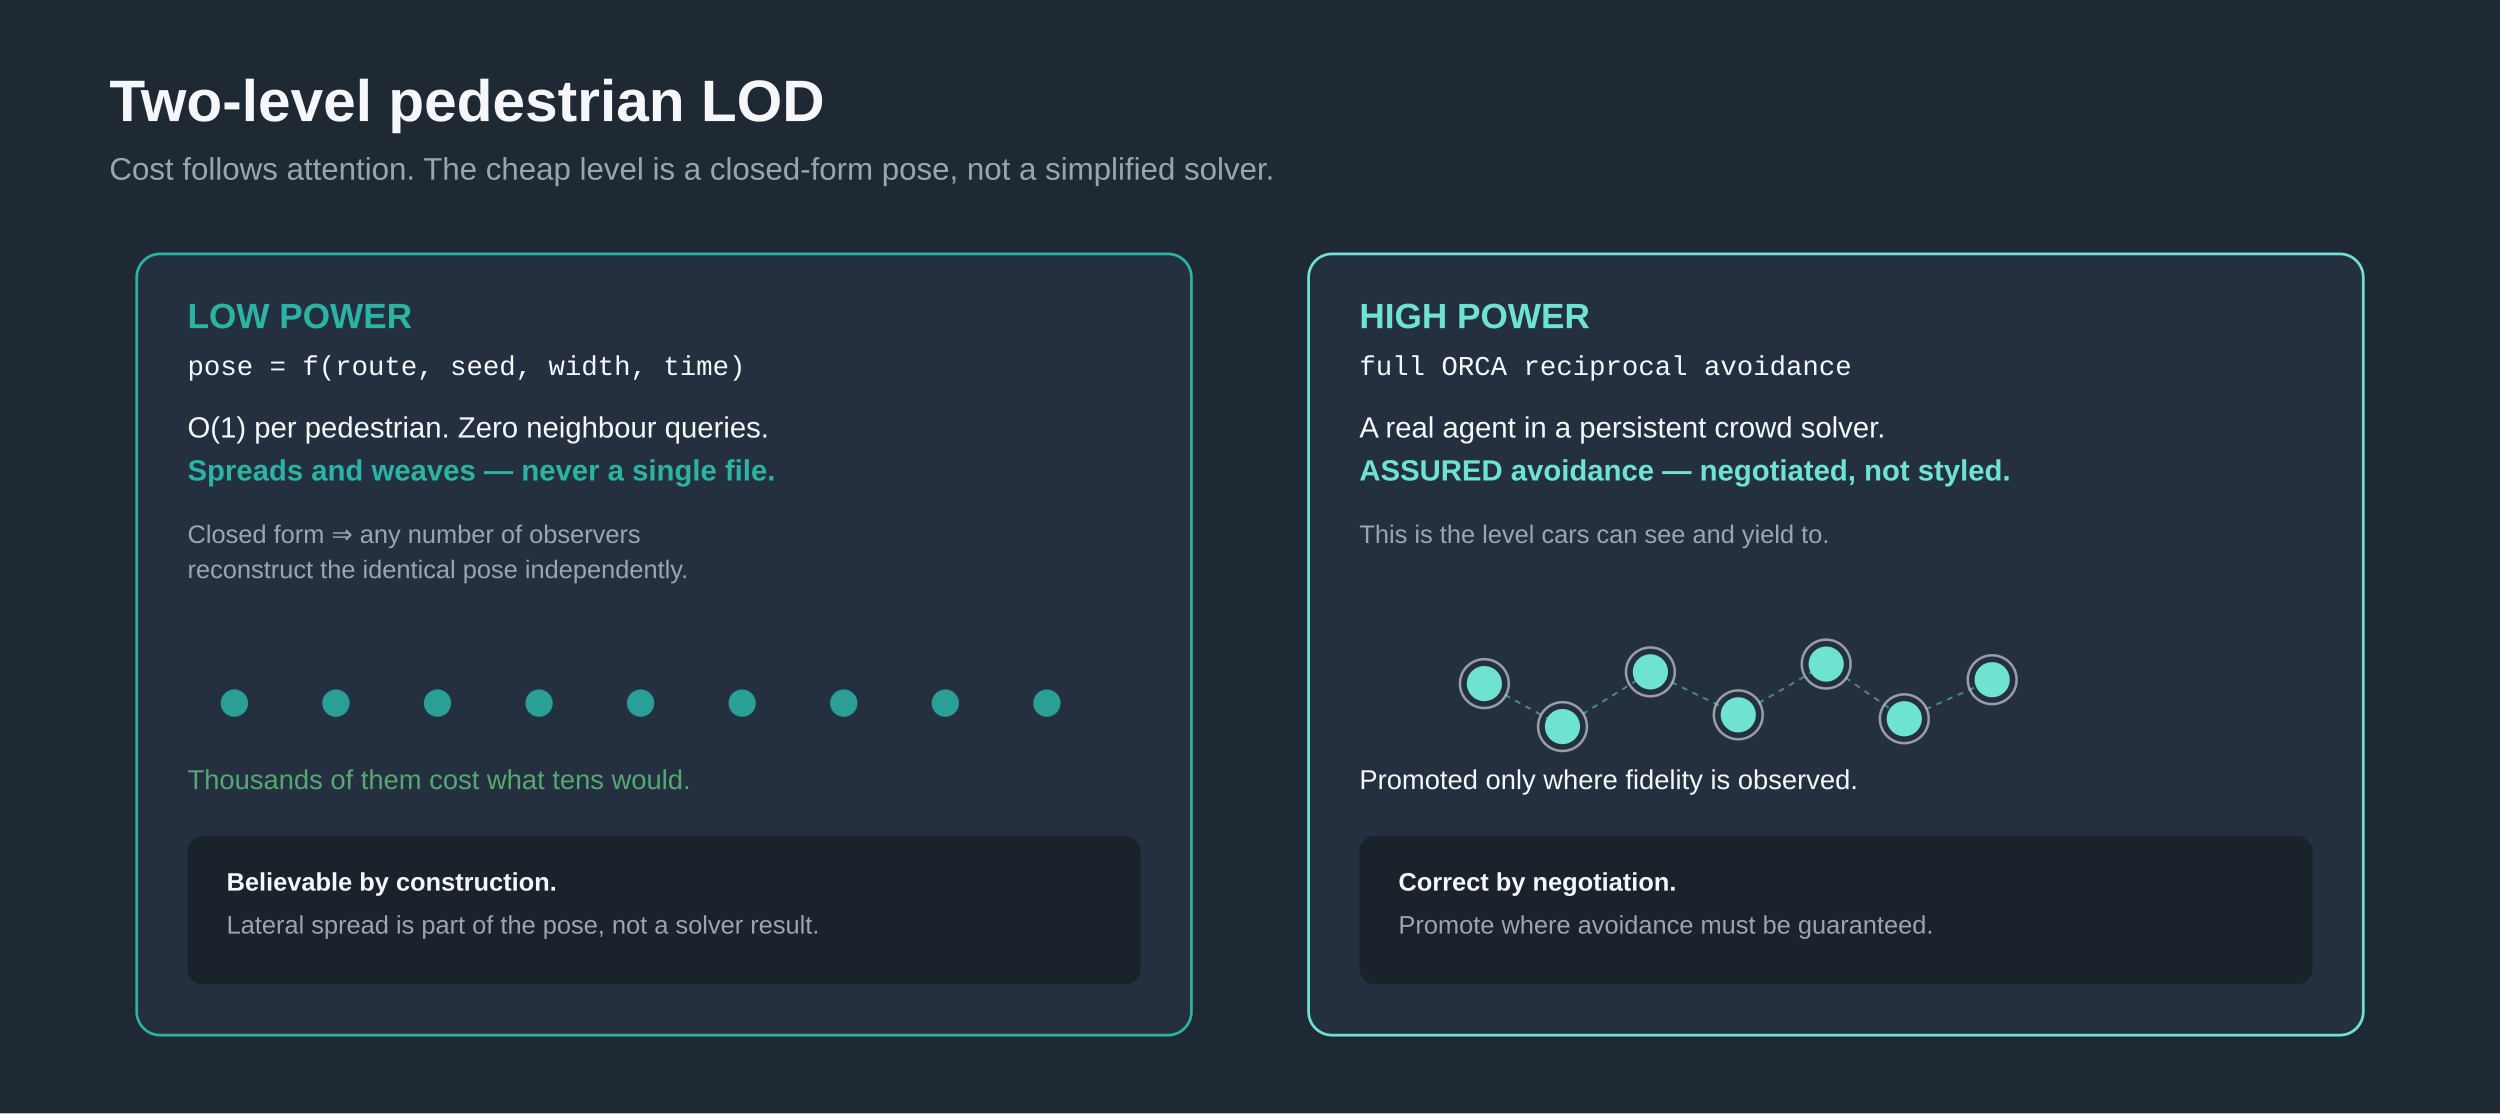
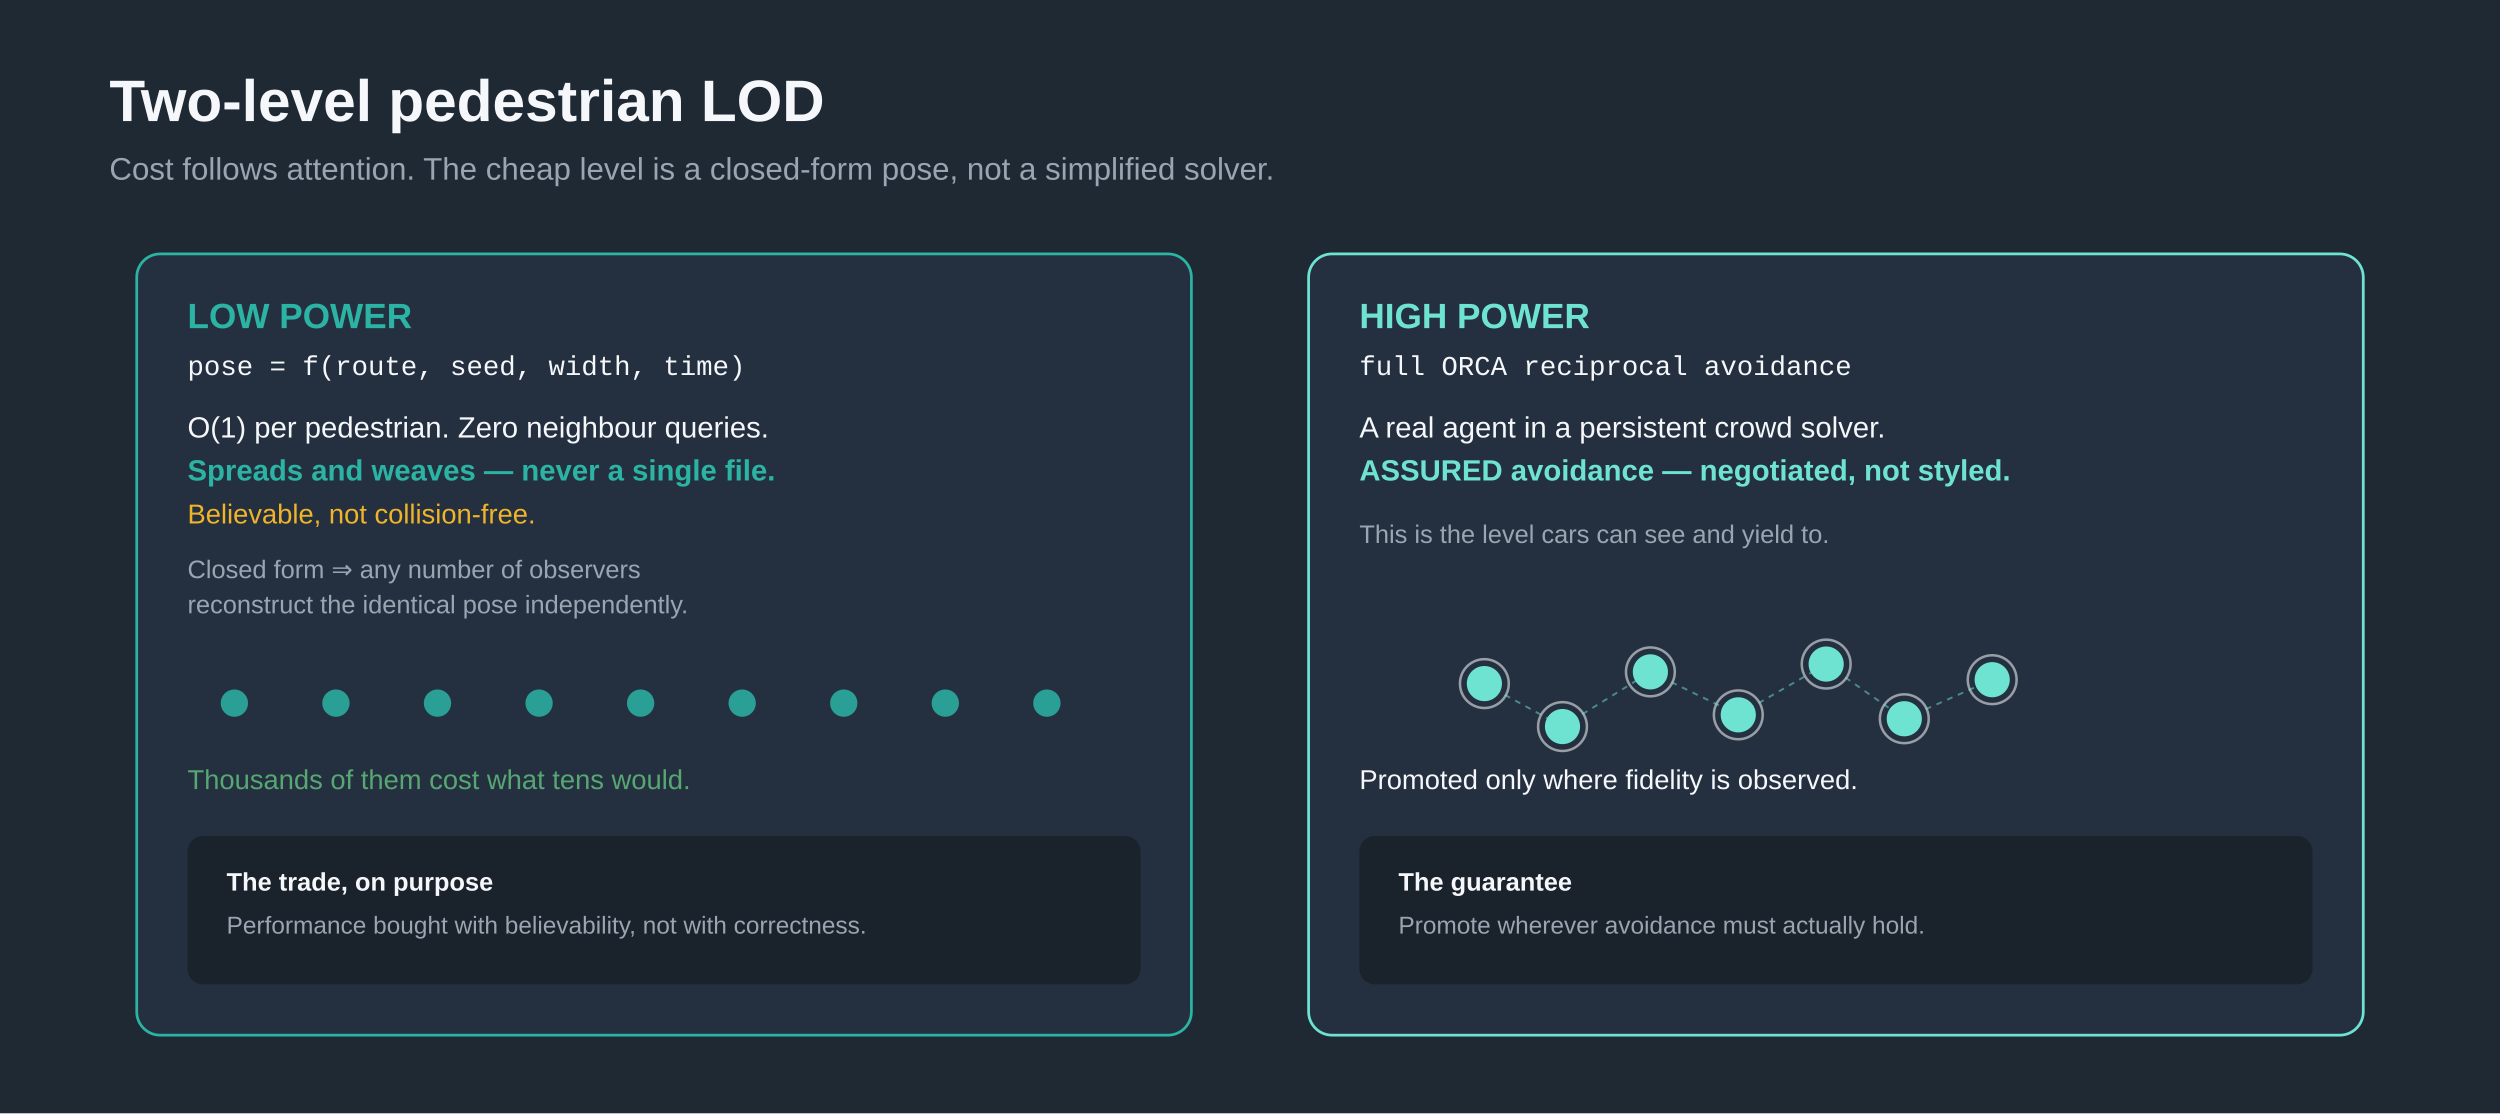
<svg xmlns="http://www.w3.org/2000/svg" width="1280" height="570" viewBox="0 0 1280 570" font-family="Calibri, Arial, sans-serif">
  <rect width="1280" height="570" fill="#1F2933" />
  <defs>
    <marker id="ah-1F2933" viewBox="0 0 10 10" refX="9" refY="5" markerWidth="6" markerHeight="6" orient="auto-start-reverse">
      <path d="M 0 1 L 10 5 L 0 9 z" fill="#1F2933" />
    </marker>
    <marker id="ah-52606D" viewBox="0 0 10 10" refX="9" refY="5" markerWidth="6" markerHeight="6" orient="auto-start-reverse">
      <path d="M 0 1 L 10 5 L 0 9 z" fill="#52606D" />
    </marker>
    <marker id="ah-9AA5B1" viewBox="0 0 10 10" refX="9" refY="5" markerWidth="6" markerHeight="6" orient="auto-start-reverse">
      <path d="M 0 1 L 10 5 L 0 9 z" fill="#9AA5B1" />
    </marker>
    <marker id="ah-F5F7FA" viewBox="0 0 10 10" refX="9" refY="5" markerWidth="6" markerHeight="6" orient="auto-start-reverse">
      <path d="M 0 1 L 10 5 L 0 9 z" fill="#F5F7FA" />
    </marker>
    <marker id="ah-2A3440" viewBox="0 0 10 10" refX="9" refY="5" markerWidth="6" markerHeight="6" orient="auto-start-reverse">
      <path d="M 0 1 L 10 5 L 0 9 z" fill="#2A3440" />
    </marker>
    <marker id="ah-F0B429" viewBox="0 0 10 10" refX="9" refY="5" markerWidth="6" markerHeight="6" orient="auto-start-reverse">
      <path d="M 0 1 L 10 5 L 0 9 z" fill="#F0B429" />
    </marker>
    <marker id="ah-2BB3A3" viewBox="0 0 10 10" refX="9" refY="5" markerWidth="6" markerHeight="6" orient="auto-start-reverse">
      <path d="M 0 1 L 10 5 L 0 9 z" fill="#2BB3A3" />
    </marker>
    <marker id="ah-E5534B" viewBox="0 0 10 10" refX="9" refY="5" markerWidth="6" markerHeight="6" orient="auto-start-reverse">
      <path d="M 0 1 L 10 5 L 0 9 z" fill="#E5534B" />
    </marker>
    <marker id="ah-57A773" viewBox="0 0 10 10" refX="9" refY="5" markerWidth="6" markerHeight="6" orient="auto-start-reverse">
      <path d="M 0 1 L 10 5 L 0 9 z" fill="#57A773" />
    </marker>
    <marker id="ah-6FE3D2" viewBox="0 0 10 10" refX="9" refY="5" markerWidth="6" markerHeight="6" orient="auto-start-reverse">
      <path d="M 0 1 L 10 5 L 0 9 z" fill="#6FE3D2" />
    </marker>
    <marker id="ah-C7A4FF" viewBox="0 0 10 10" refX="9" refY="5" markerWidth="6" markerHeight="6" orient="auto-start-reverse">
      <path d="M 0 1 L 10 5 L 0 9 z" fill="#C7A4FF" />
    </marker>
    <marker id="ah-7FD8CE" viewBox="0 0 10 10" refX="9" refY="5" markerWidth="6" markerHeight="6" orient="auto-start-reverse">
      <path d="M 0 1 L 10 5 L 0 9 z" fill="#7FD8CE" />
    </marker>
  </defs>
  <text x="56" y="62" font-size="30" fill="#F5F7FA" text-anchor="start" font-weight="bold" font-family="Calibri, Arial, sans-serif">Two-level pedestrian LOD</text>
  <text x="56" y="92" font-size="16" fill="#9AA5B1" text-anchor="start" font-weight="normal" font-family="Calibri, Arial, sans-serif">Cost follows attention. The cheap level is a closed-form pose, not a simplified solver.</text>
  <rect x="70" y="130" width="540" height="400" rx="12" fill="#243040" stroke="#2BB3A3" stroke-width="1.4" opacity="1.0" />
  <text x="96" y="168" font-size="18" fill="#2BB3A3" text-anchor="start" font-weight="bold" font-family="Calibri, Arial, sans-serif">LOW POWER</text>
  <text x="96" y="192" font-size="14" fill="#F5F7FA" text-anchor="start" font-weight="normal" font-family="Consolas, 'Courier New', monospace">pose = f(route, seed, width, time)</text>
  <text x="96" y="224" font-size="15" fill="#F5F7FA" text-anchor="start" font-weight="normal" font-family="Calibri, Arial, sans-serif">O(1) per pedestrian. Zero neighbour queries.</text>
  <text x="96" y="246" font-size="15" fill="#2BB3A3" text-anchor="start" font-weight="bold" font-family="Calibri, Arial, sans-serif">Spreads and weaves — never a single file.</text>
-   <text x="96" y="278" font-size="13" fill="#9AA5B1" text-anchor="start" font-weight="normal" font-family="Calibri, Arial, sans-serif">Closed form ⇒ any number of observers</text>
-   <text x="96" y="296" font-size="13" fill="#9AA5B1" text-anchor="start" font-weight="normal" font-family="Calibri, Arial, sans-serif">reconstruct the identical pose independently.</text>
+   <text x="96" y="268" font-size="14" fill="#F0B429" text-anchor="start" font-weight="normal" font-family="Calibri, Arial, sans-serif">Believable, not collision-free.</text>
+   <text x="96" y="296" font-size="13" fill="#9AA5B1" text-anchor="start" font-weight="normal" font-family="Calibri, Arial, sans-serif">Closed form ⇒ any number of observers</text>
+   <text x="96" y="314" font-size="13" fill="#9AA5B1" text-anchor="start" font-weight="normal" font-family="Calibri, Arial, sans-serif">reconstruct the identical pose independently.</text>
  <circle cx="120" cy="360" r="7" fill="#2BB3A3" opacity="0.85" />
  <circle cx="172" cy="360" r="7" fill="#2BB3A3" opacity="0.85" />
  <circle cx="224" cy="360" r="7" fill="#2BB3A3" opacity="0.85" />
  <circle cx="276" cy="360" r="7" fill="#2BB3A3" opacity="0.85" />
  <circle cx="328" cy="360" r="7" fill="#2BB3A3" opacity="0.85" />
  <circle cx="380" cy="360" r="7" fill="#2BB3A3" opacity="0.85" />
  <circle cx="432" cy="360" r="7" fill="#2BB3A3" opacity="0.85" />
  <circle cx="484" cy="360" r="7" fill="#2BB3A3" opacity="0.85" />
  <circle cx="536" cy="360" r="7" fill="#2BB3A3" opacity="0.85" />
  <text x="96" y="404" font-size="14" fill="#57A773" text-anchor="start" font-weight="normal" font-family="Calibri, Arial, sans-serif">Thousands of them cost what tens would.</text>
  <rect x="96" y="428" width="488" height="76" rx="8" fill="#1a222c" stroke="none" stroke-width="1.5" opacity="1.0" />
-   <text x="116" y="456" font-size="13" fill="#F5F7FA" text-anchor="start" font-weight="bold" font-family="Calibri, Arial, sans-serif">Believable by construction.</text>
-   <text x="116" y="478" font-size="13" fill="#9AA5B1" text-anchor="start" font-weight="normal" font-family="Calibri, Arial, sans-serif">Lateral spread is part of the pose, not a solver result.</text>
+   <text x="116" y="456" font-size="13" fill="#F5F7FA" text-anchor="start" font-weight="bold" font-family="Calibri, Arial, sans-serif">The trade, on purpose</text>
+   <text x="116" y="478" font-size="12.5" fill="#9AA5B1" text-anchor="start" font-weight="normal" font-family="Calibri, Arial, sans-serif">Performance bought with believability, not with correctness.</text>
  <rect x="670" y="130" width="540" height="400" rx="12" fill="#243040" stroke="#6FE3D2" stroke-width="1.4" opacity="1.0" />
  <text x="696" y="168" font-size="18" fill="#6FE3D2" text-anchor="start" font-weight="bold" font-family="Calibri, Arial, sans-serif">HIGH POWER</text>
  <text x="696" y="192" font-size="14" fill="#F5F7FA" text-anchor="start" font-weight="normal" font-family="Consolas, 'Courier New', monospace">full ORCA reciprocal avoidance</text>
  <text x="696" y="224" font-size="15" fill="#F5F7FA" text-anchor="start" font-weight="normal" font-family="Calibri, Arial, sans-serif">A real agent in a persistent crowd solver.</text>
  <text x="696" y="246" font-size="15" fill="#6FE3D2" text-anchor="start" font-weight="bold" font-family="Calibri, Arial, sans-serif">ASSURED avoidance — negotiated, not styled.</text>
  <text x="696" y="278" font-size="13" fill="#9AA5B1" text-anchor="start" font-weight="normal" font-family="Calibri, Arial, sans-serif">This is the level cars can see and yield to.</text>
  <circle cx="760" cy="350" r="12.5" fill="none" stroke="#F5F7FA" stroke-width="1.3" opacity="0.55" />
  <circle cx="760" cy="350" r="9" fill="#6FE3D2" />
  <circle cx="800" cy="372" r="12.5" fill="none" stroke="#F5F7FA" stroke-width="1.3" opacity="0.55" />
  <circle cx="800" cy="372" r="9" fill="#6FE3D2" />
  <circle cx="845" cy="344" r="12.5" fill="none" stroke="#F5F7FA" stroke-width="1.3" opacity="0.55" />
  <circle cx="845" cy="344" r="9" fill="#6FE3D2" />
  <circle cx="890" cy="366" r="12.5" fill="none" stroke="#F5F7FA" stroke-width="1.3" opacity="0.55" />
  <circle cx="890" cy="366" r="9" fill="#6FE3D2" />
  <circle cx="935" cy="340" r="12.5" fill="none" stroke="#F5F7FA" stroke-width="1.3" opacity="0.55" />
  <circle cx="935" cy="340" r="9" fill="#6FE3D2" />
  <circle cx="975" cy="368" r="12.5" fill="none" stroke="#F5F7FA" stroke-width="1.3" opacity="0.55" />
  <circle cx="975" cy="368" r="9" fill="#6FE3D2" />
  <circle cx="1020" cy="348" r="12.5" fill="none" stroke="#F5F7FA" stroke-width="1.3" opacity="0.55" />
  <circle cx="1020" cy="348" r="9" fill="#6FE3D2" />
  <line x1="760" y1="350" x2="800" y2="372" stroke="#6FE3D2" stroke-width="1" stroke-dasharray="3 3" opacity="0.5" />
  <line x1="800" y1="372" x2="845" y2="344" stroke="#6FE3D2" stroke-width="1" stroke-dasharray="3 3" opacity="0.5" />
  <line x1="845" y1="344" x2="890" y2="366" stroke="#6FE3D2" stroke-width="1" stroke-dasharray="3 3" opacity="0.5" />
  <line x1="890" y1="366" x2="935" y2="340" stroke="#6FE3D2" stroke-width="1" stroke-dasharray="3 3" opacity="0.5" />
  <line x1="935" y1="340" x2="975" y2="368" stroke="#6FE3D2" stroke-width="1" stroke-dasharray="3 3" opacity="0.5" />
  <line x1="975" y1="368" x2="1020" y2="348" stroke="#6FE3D2" stroke-width="1" stroke-dasharray="3 3" opacity="0.5" />
  <text x="696" y="404" font-size="14" fill="#F5F7FA" text-anchor="start" font-weight="normal" font-family="Calibri, Arial, sans-serif">Promoted only where fidelity is observed.</text>
  <rect x="696" y="428" width="488" height="76" rx="8" fill="#1a222c" stroke="none" stroke-width="1.5" opacity="1.0" />
-   <text x="716" y="456" font-size="13" fill="#F5F7FA" text-anchor="start" font-weight="bold" font-family="Calibri, Arial, sans-serif">Correct by negotiation.</text>
-   <text x="716" y="478" font-size="13" fill="#9AA5B1" text-anchor="start" font-weight="normal" font-family="Calibri, Arial, sans-serif">Promote where avoidance must be guaranteed.</text>
+   <text x="716" y="456" font-size="13" fill="#F5F7FA" text-anchor="start" font-weight="bold" font-family="Calibri, Arial, sans-serif">The guarantee</text>
+   <text x="716" y="478" font-size="12.5" fill="#9AA5B1" text-anchor="start" font-weight="normal" font-family="Calibri, Arial, sans-serif">Promote wherever avoidance must actually hold.</text>
</svg>
